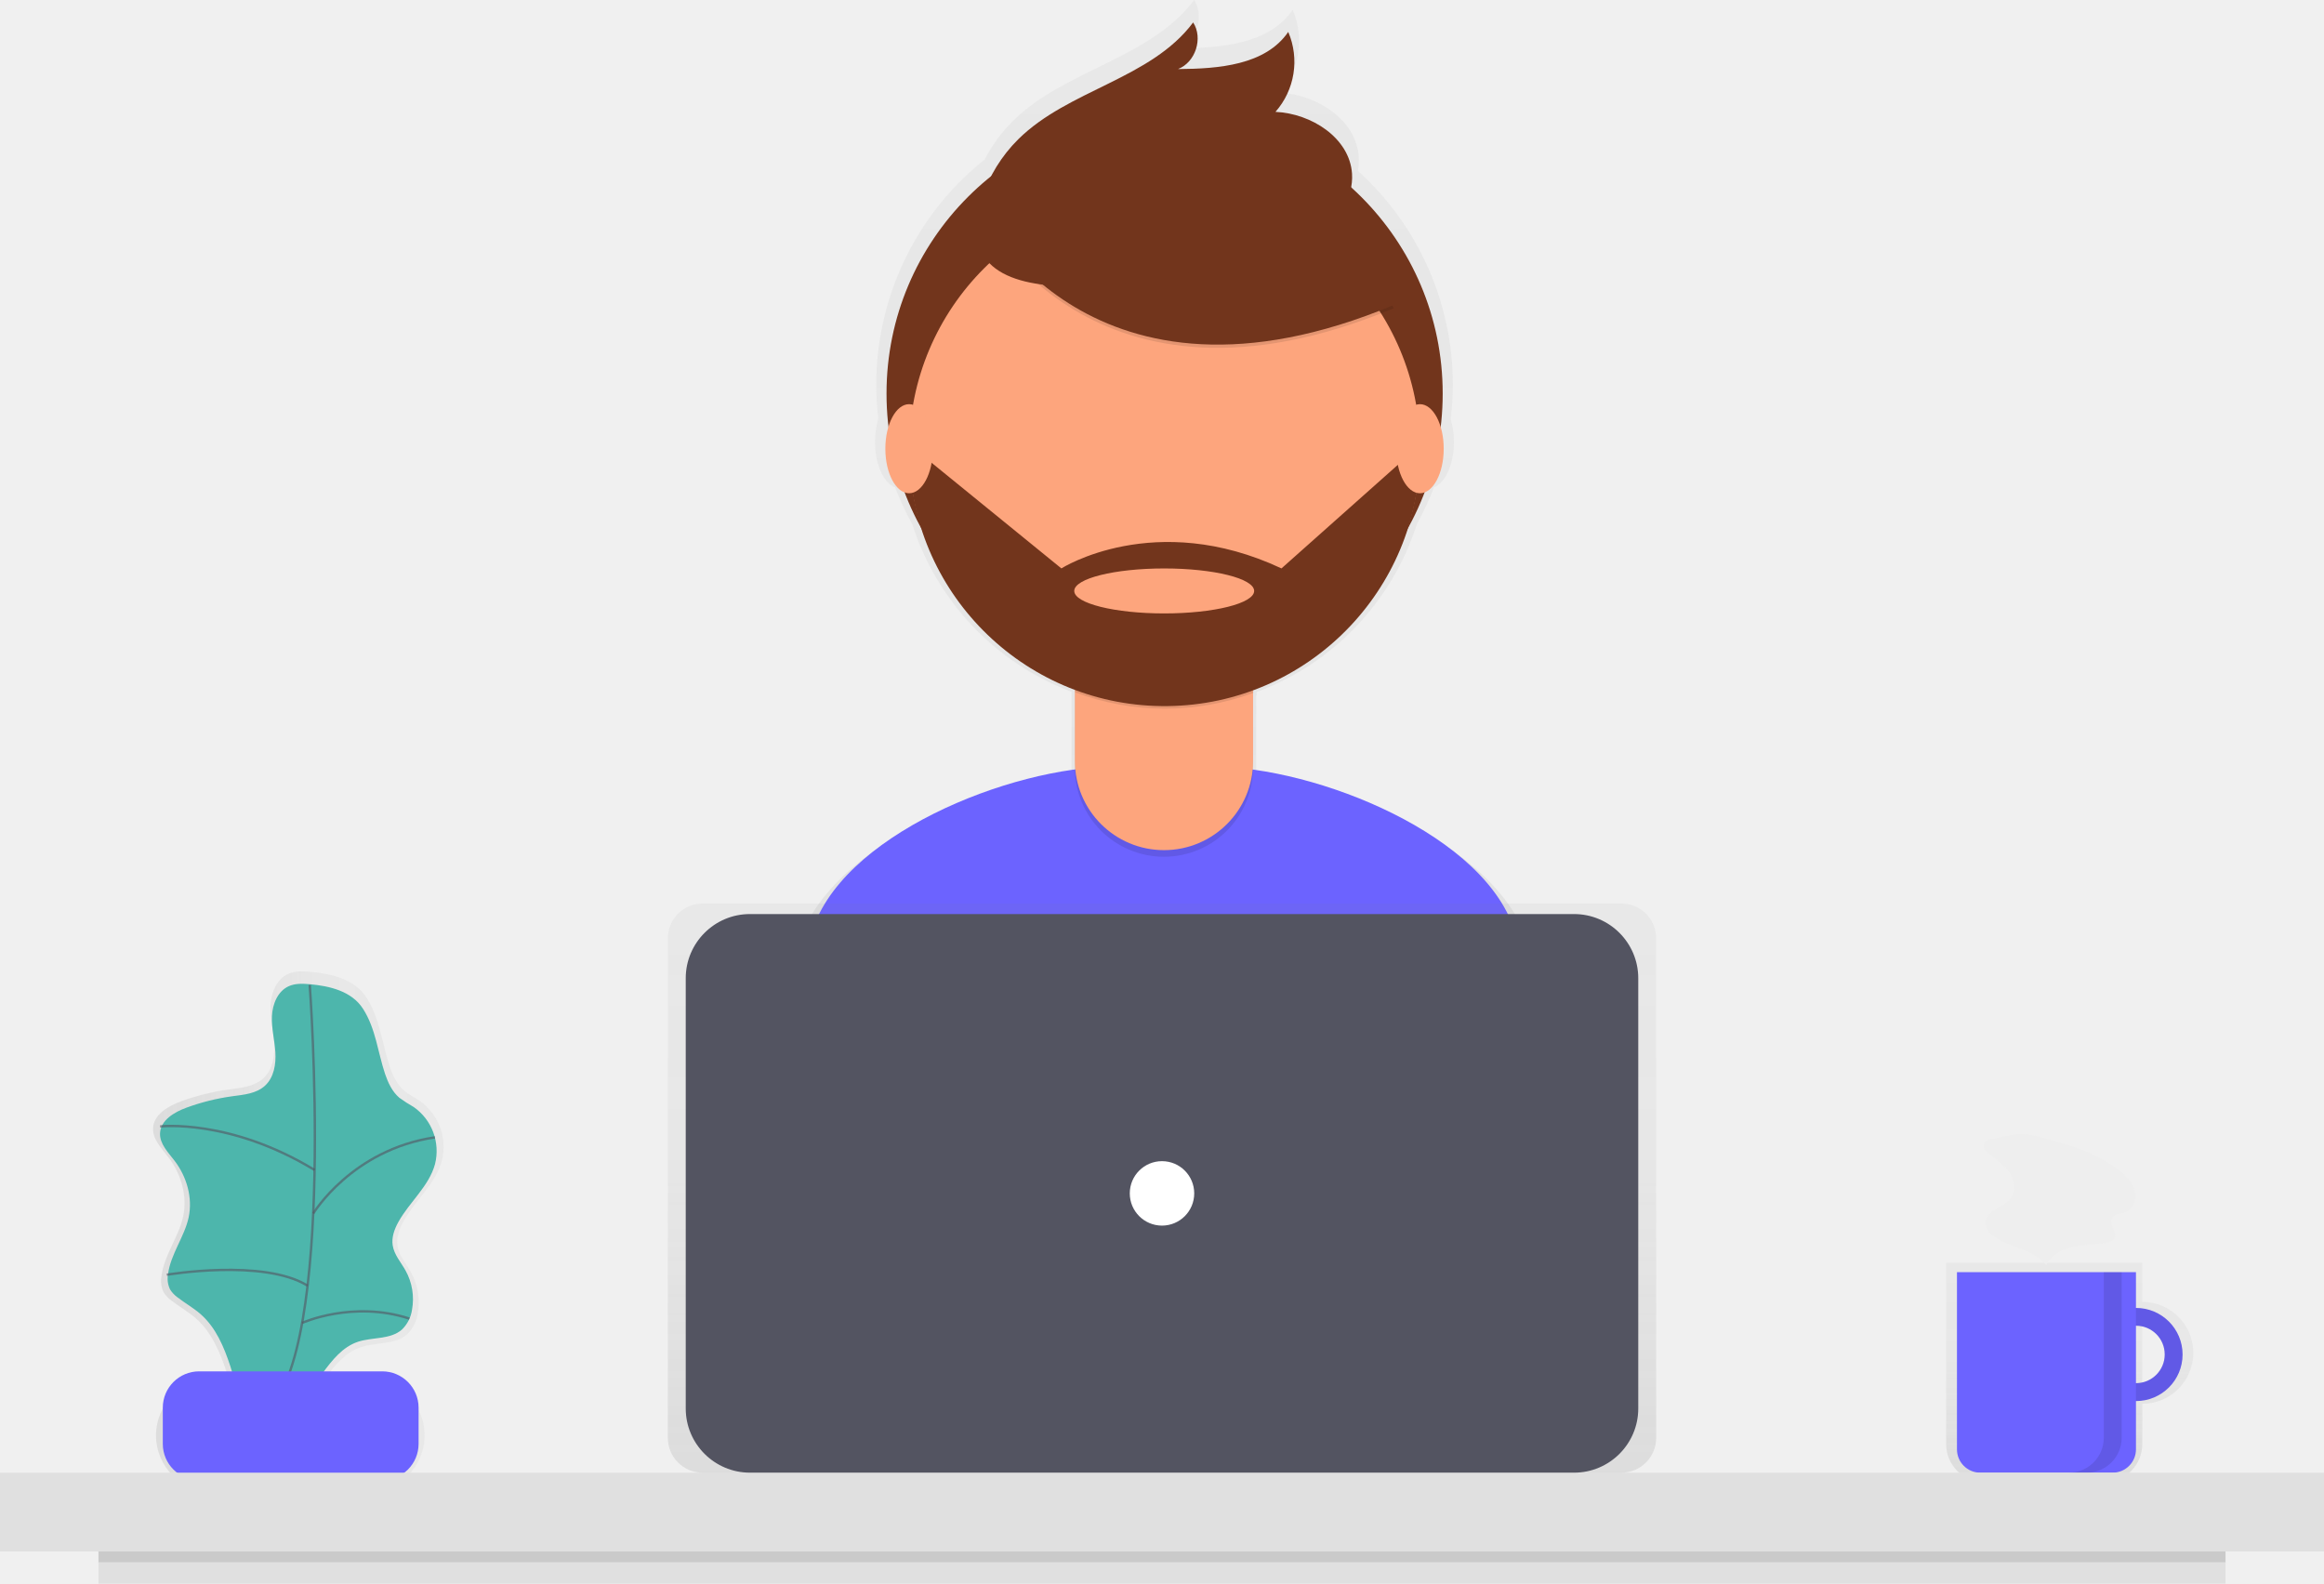
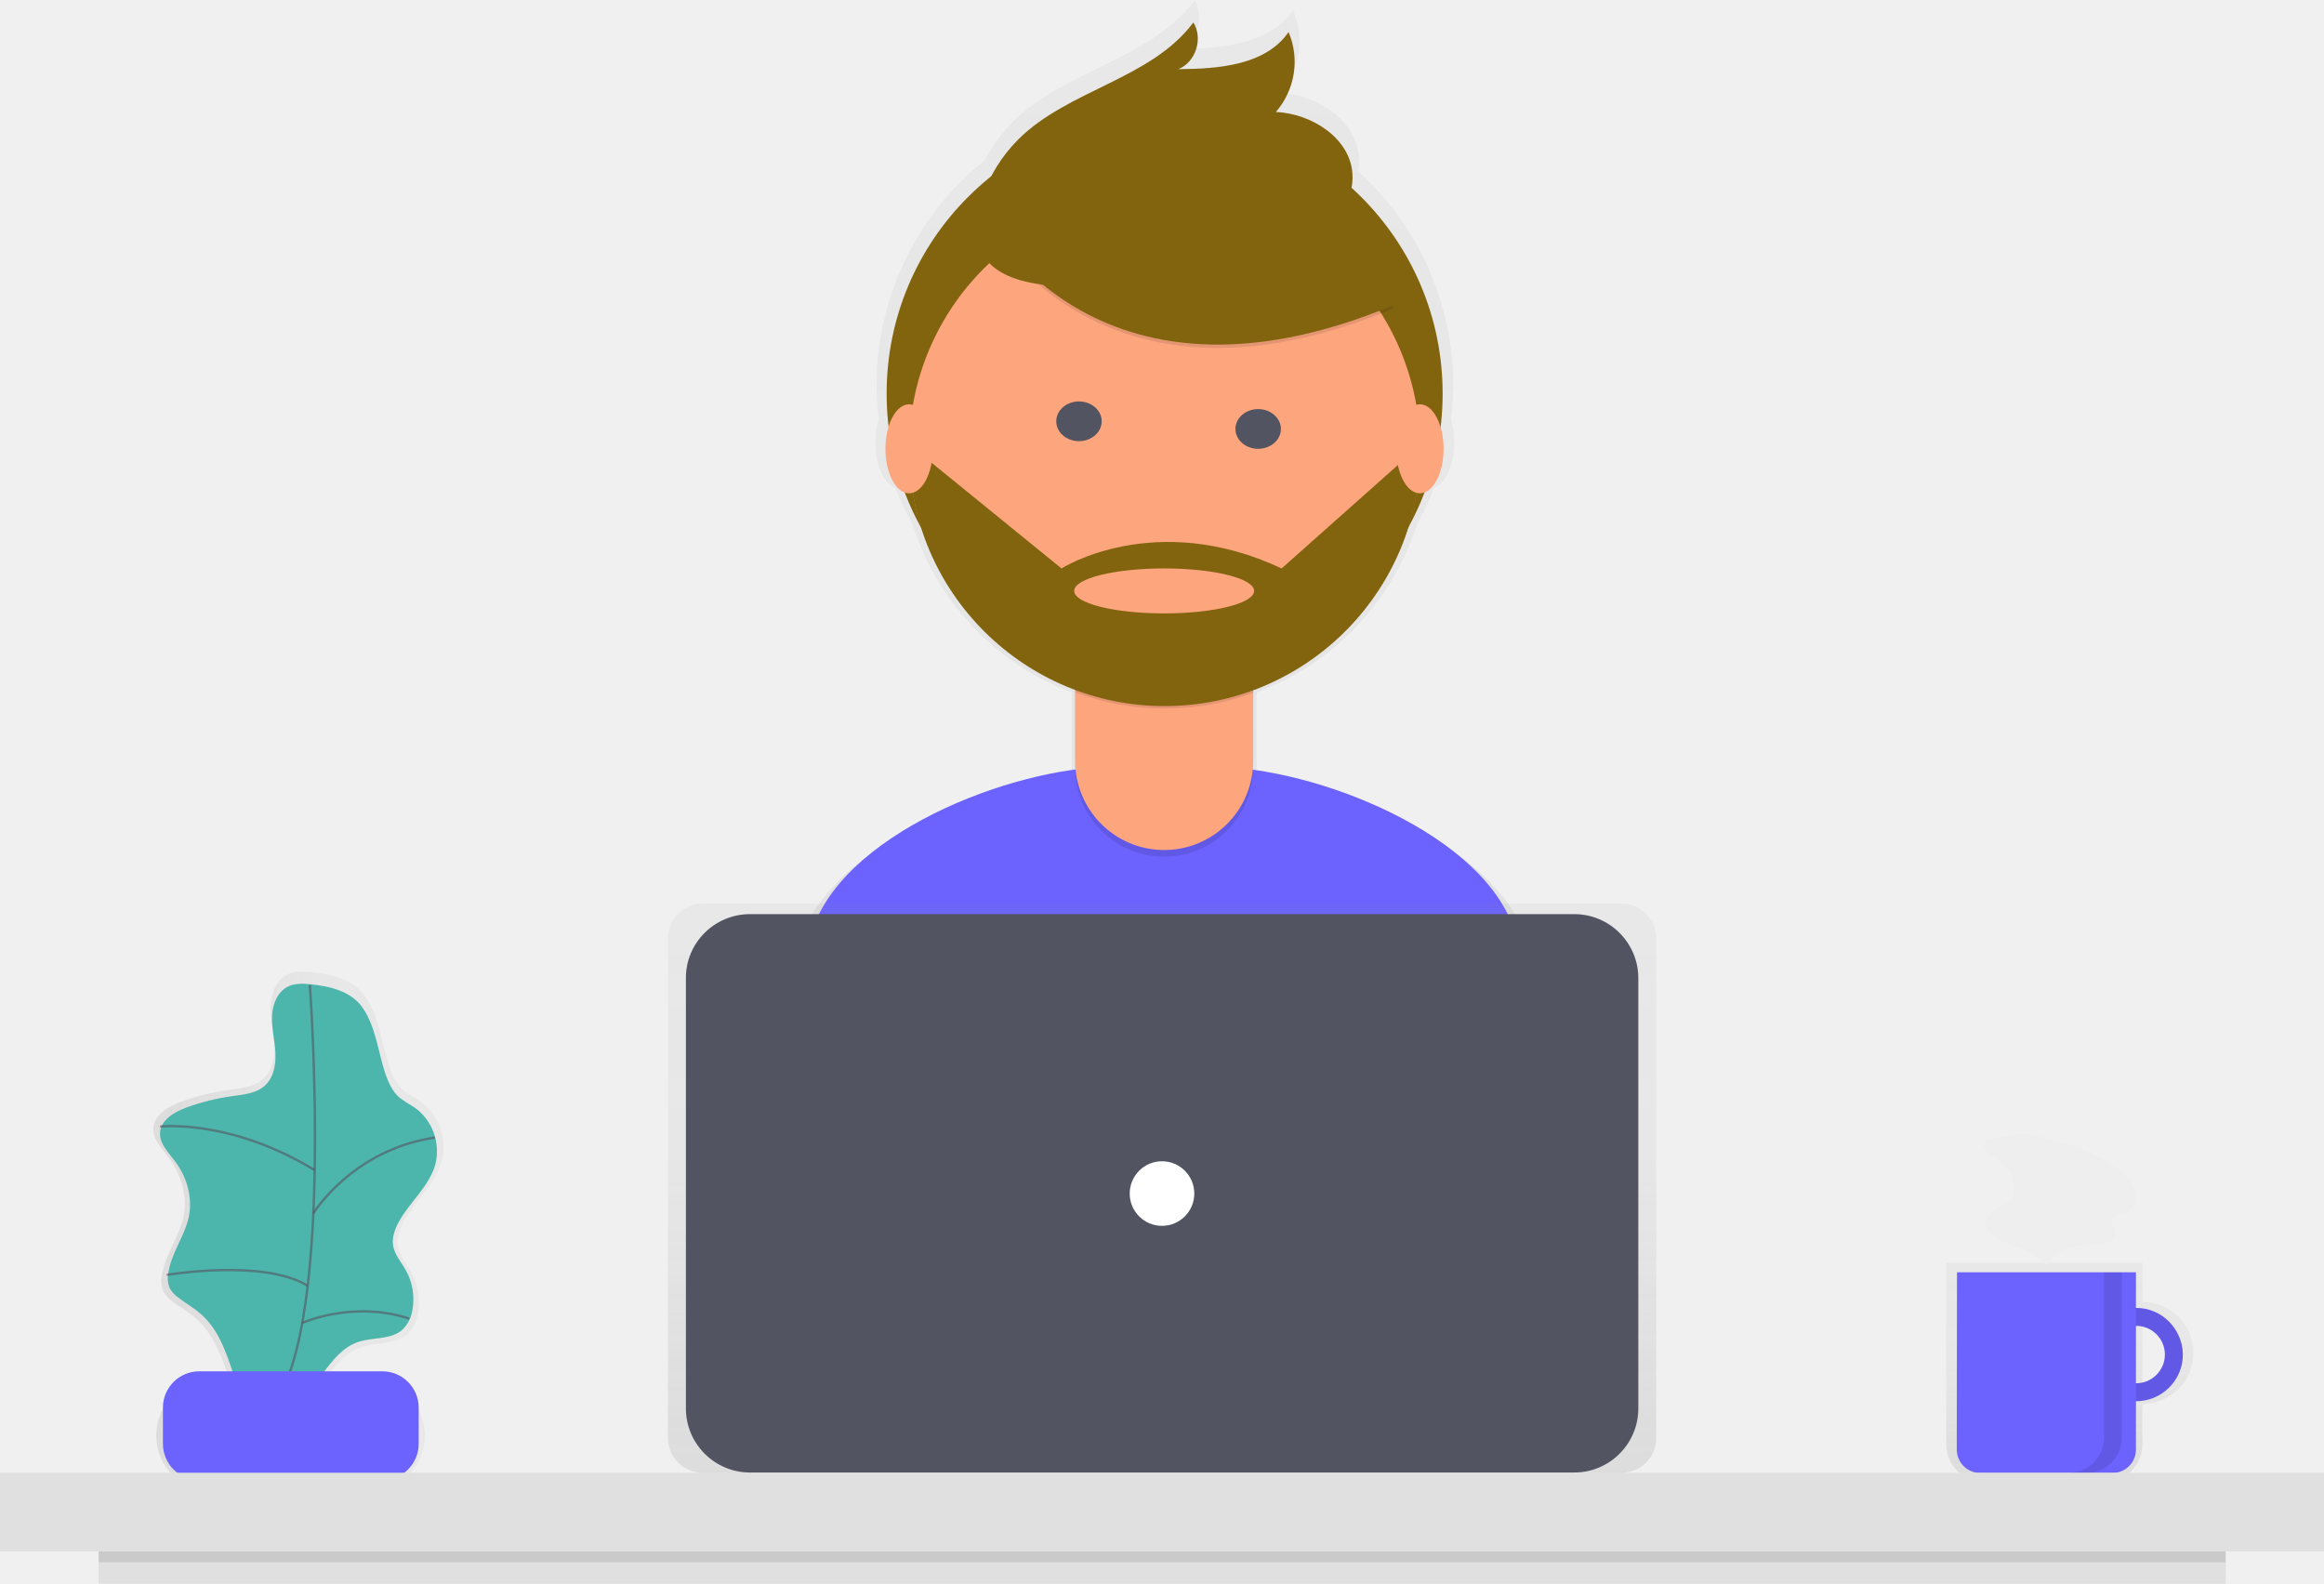
- <svg xmlns="http://www.w3.org/2000/svg" xmlns:xlink="http://www.w3.org/1999/xlink" id="780c6f38-12e9-4526-8343-95ef18389740" data-name="Layer 1" width="971.44" height="662" viewBox="0 0 971.44 662">
-   <defs>
-     <linearGradient id="e33f255a-5f0d-48f0-b4f6-4629f34a01b8" x1="178.28" y1="633.99" x2="299.74" y2="633.99" gradientUnits="userSpaceOnUse">
-       <stop offset="0" stop-color="gray" stop-opacity="0.25" />
-       <stop offset="0.54" stop-color="gray" stop-opacity="0.12" />
-       <stop offset="1" stop-color="gray" stop-opacity="0.1" />
+ <svg xmlns="http://www.w3.org/2000/svg" version="1.1" id="_x37_80c6f38-12e9-4526-8343-95ef18389740" x="0px" y="0px" viewBox="0 0 971.4 662" style="enable-background:new 0 0 971.4 662;" xml:space="preserve">
+   <style type="text/css">
+ 	.st0{opacity:0.7;}
+ 	.st1{fill:url(#SVGID_1_);}
+ 	.st2{fill:#4DB6AC;}
+ 	.st3{opacity:0.6;fill:none;stroke:#535461;stroke-miterlimit:10;enable-background:new    ;}
+ 	.st4{fill:#6C63FF;}
+ 	.st5{fill:url(#SVGID_2_);}
+ 	.st6{opacity:0.1;enable-background:new    ;}
+ 	.st7{fill:#E0E0E0;}
+ 	.st8{fill:url(#SVGID_3_);}
+ 	.st9{fill:#82640F;}
+ 	.st10{fill:#FDA57D;}
+ 	.st11{fill:url(#SVGID_4_);}
+ 	.st12{fill:#535461;}
+ 	.st13{fill:#FFFFFF;}
+ 	.st14{fill:#EEEEEE;}
+ </style>
+   <g class="st0">
+     <linearGradient id="SVGID_1_" gradientUnits="userSpaceOnUse" x1="178.262" y1="30.035" x2="299.698" y2="30.035" gradientTransform="matrix(1 0 0 -1 -114.28 545)">
+       <stop offset="0" style="stop-color:#808080;stop-opacity:0.25" />
+       <stop offset="0.54" style="stop-color:#808080;stop-opacity:0.12" />
+       <stop offset="1" style="stop-color:#808080;stop-opacity:0.1" />
    </linearGradient>
-     <linearGradient id="3dfe494e-3d34-4aa1-8861-9aac963443b7" x1="979.45" y1="738.59" x2="979.45" y2="646.78" xlink:href="#e33f255a-5f0d-48f0-b4f6-4629f34a01b8" />
-     <linearGradient id="47059453-8610-4293-a227-11546ac98e4d" x1="600.65" y1="650.11" x2="600.65" y2="119" xlink:href="#e33f255a-5f0d-48f0-b4f6-4629f34a01b8" />
-     <linearGradient id="c720a710-d9a1-4694-b415-864894a8ed00" x1="485.72" y1="615.6" x2="485.72" y2="377.7" xlink:href="#e33f255a-5f0d-48f0-b4f6-4629f34a01b8" />
-   </defs>
-   <g opacity="0.7">
-     <path d="M299,604.11a23.58,23.58,0,0,0-9.35-25c-2.06-1.39-4.36-2.45-6.26-4.05-3.17-2.67-5-6.6-6.28-10.53-3.14-9.42-4.13-20-9.63-28.51-5-7.75-14.76-10-23.41-10.79-3.15-.28-6.46-.43-9.34.88-4.82,2.18-7.12,7.87-7.34,13.16s1.16,10.5,1.5,15.78-.6,11.09-4.49,14.67-9.47,4-14.64,4.72a96.94,96.94,0,0,0-19.84,4.93c-5.39,2-11.4,5.51-11.65,11.23-.21,4.68,3.57,8.42,6.41,12.15,5.31,7,8,16.16,6.16,24.73s-8,16.21-9.07,25.05a10.88,10.88,0,0,0,.89,6.62A12.11,12.11,0,0,0,186,662.7c3.33,2.57,7,4.64,10.2,7.43,6.57,5.82,10.13,14.27,12.87,22.61.26.8.5,1.62.75,2.42h-6.46A24,24,0,0,0,179.49,719h0a24,24,0,0,0,23.89,23.89h64.5A24,24,0,0,0,291.77,719h0a24,24,0,0,0-23.89-23.89H250.2c4.18-5.6,8.55-10.86,15-13s14.26-.89,19.32-5.39a15.15,15.15,0,0,0,4.39-8.69,25.87,25.87,0,0,0-2.83-17.18c-2-3.63-5-6.92-5.65-11-.55-3.51.72-7.07,2.44-10.19C287.75,620.79,296.38,613.9,299,604.11Z" transform="translate(-114.28 -119)" fill="url(#e33f255a-5f0d-48f0-b4f6-4629f34a01b8)" />
+     <path class="st1" d="M184.7,485.1c2.4-9.5-1.4-19.4-9.4-25c-2.1-1.4-4.4-2.5-6.3-4c-3.2-2.7-5-6.6-6.3-10.5   c-3.1-9.4-4.1-20-9.6-28.5c-5-7.8-14.8-10-23.4-10.8c-3.1-0.3-6.5-0.4-9.3,0.9c-4.8,2.2-7.1,7.9-7.3,13.2s1.2,10.5,1.5,15.8   s-0.6,11.1-4.5,14.7s-9.5,4-14.6,4.7c-6.8,0.9-13.4,2.6-19.8,4.9c-5.4,2-11.4,5.5-11.6,11.2c-0.2,4.7,3.6,8.4,6.4,12.2   c5.3,7,8,16.2,6.2,24.7s-8,16.2-9.1,25c-0.4,2.2-0.1,4.6,0.9,6.6c0.9,1.4,2,2.6,3.3,3.6c3.3,2.6,7,4.6,10.2,7.4   c6.6,5.8,10.1,14.3,12.9,22.6c0.3,0.8,0.5,1.6,0.8,2.4h-6.5c-13.1,0.1-23.8,10.7-23.9,23.8l0,0c0.1,13.2,10.7,23.8,23.9,23.9h64.5   c13.2-0.1,23.8-10.7,23.9-23.9l0,0c-0.1-13.2-10.7-23.8-23.9-23.9h-17.7c4.2-5.6,8.6-10.9,15-13s14.3-0.9,19.3-5.4   c2.4-2.3,3.9-5.4,4.4-8.7c1.1-5.9,0.1-12-2.8-17.2c-2-3.6-5-6.9-5.6-11c-0.5-3.5,0.7-7.1,2.4-10.2   C173.5,501.8,182.1,494.9,184.7,485.1z" />
  </g>
-   <path d="M243.84,530.42c-3-.27-6.15-.41-8.89.84-4.59,2.08-6.78,7.5-7,12.53s1.11,10,1.43,15-.57,10.56-4.28,14-9,3.81-13.94,4.49A92.32,92.32,0,0,0,192.27,582c-5.13,1.87-10.85,5.24-11.09,10.7-.2,4.46,3.4,8,6.11,11.57,5.06,6.64,7.58,15.39,5.86,23.55s-7.58,15.44-8.64,23.86a10.36,10.36,0,0,0,.85,6.3,11.53,11.53,0,0,0,3.19,3.38c3.17,2.45,6.71,4.42,9.71,7.08,6.26,5.54,9.64,13.59,12.26,21.53a174.35,174.35,0,0,1,6,23.87c5.39-3.47,12.36-3.42,18.11-6.24,12.25-6,16.37-23.4,29.3-27.73,6.12-2,13.58-.85,18.4-5.13a14.42,14.42,0,0,0,4.18-8.27,24.64,24.64,0,0,0-2.7-16.36c-1.93-3.46-4.77-6.59-5.38-10.51-.53-3.35.69-6.73,2.32-9.7,4.65-8.45,12.87-15,15.38-24.33a22.46,22.46,0,0,0-8.9-23.81,66.35,66.35,0,0,1-6-3.86c-3-2.54-4.73-6.29-6-10-3-9-3.93-19-9.17-27.15C261.36,533.31,252.08,531.16,243.84,530.42Z" transform="translate(-114.28 -119)" fill="#4db6ac" />
-   <path d="M243.75,530.73s11.37,152.41-18.2,178.57" transform="translate(-114.28 -119)" fill="none" stroke="#535461" stroke-miterlimit="10" opacity="0.6" />
-   <rect x="68.05" y="573.24" width="106.92" height="45.5" rx="15.2" ry="15.2" fill="#6c63ff" />
-   <path d="M181.2,589.87s29.08-3.39,64.59,18.21" transform="translate(-114.28 -119)" fill="none" stroke="#535461" stroke-miterlimit="10" opacity="0.6" />
-   <path d="M245.22,626.27s16.16-26.73,50.86-31.84" transform="translate(-114.28 -119)" fill="none" stroke="#535461" stroke-miterlimit="10" opacity="0.6" />
-   <path d="M184,651.86s40.31-6.83,58.83,4.55" transform="translate(-114.28 -119)" fill="none" stroke="#535461" stroke-miterlimit="10" opacity="0.6" />
-   <path d="M240.57,672s21.1-9.57,44.84-1.8" transform="translate(-114.28 -119)" fill="none" stroke="#535461" stroke-miterlimit="10" opacity="0.6" />
-   <g opacity="0.7">
-     <path d="M1009.77,663.18V646.78h-82v75.82a16,16,0,0,0,16,16h50a16,16,0,0,0,16-16V705.8a21.31,21.31,0,1,0,0-42.62Zm0,34.43V671.38a13.12,13.12,0,1,1,0,26.23Z" transform="translate(-114.28 -119)" fill="url(#3dfe494e-3d34-4aa1-8861-9aac963443b7)" />
+   <path class="st2" d="M129.6,411.4c-3-0.3-6.1-0.4-8.9,0.8c-4.6,2.1-6.8,7.5-7,12.5s1.1,10,1.4,15s-0.6,10.6-4.3,14s-9,3.8-13.9,4.5  c-6.4,0.9-12.8,2.5-18.9,4.7c-5.1,1.9-10.9,5.2-11.1,10.7c-0.2,4.5,3.4,8,6.1,11.6c5.1,6.6,7.6,15.4,5.9,23.5s-7.6,15.4-8.6,23.9  c-0.4,2.1-0.1,4.3,0.9,6.3c0.8,1.3,1.9,2.5,3.2,3.4c3.2,2.5,6.7,4.4,9.7,7.1c6.3,5.5,9.6,13.6,12.3,21.5c2.6,7.8,4.6,15.8,6,23.9  c5.4-3.5,12.4-3.4,18.1-6.2c12.3-6,16.4-23.4,29.3-27.7c6.1-2,13.6-0.8,18.4-5.1c2.3-2.2,3.7-5.1,4.2-8.3c1-5.6,0.1-11.4-2.7-16.4  c-1.9-3.5-4.8-6.6-5.4-10.5c-0.5-3.3,0.7-6.7,2.3-9.7c4.6-8.5,12.9-15,15.4-24.3c2.2-9-1.3-18.5-8.9-23.8c-2.1-1.2-4.1-2.5-6-3.9  c-3-2.5-4.7-6.3-6-10c-3-9-3.9-19-9.2-27.2C147.1,414.3,137.8,412.2,129.6,411.4z" />
+   <path class="st3" d="M129.5,411.7c0,0,11.4,152.4-18.2,178.6" />
+   <path class="st4" d="M83.3,573.2h76.5c8.4,0,15.2,6.8,15.2,15.2v15.1c0,8.4-6.8,15.2-15.2,15.2H83.3c-8.4,0-15.2-6.8-15.2-15.2  v-15.1C68.1,580,74.9,573.2,83.3,573.2z" />
+   <path class="st3" d="M66.9,470.9c0,0,29.1-3.4,64.6,18.2" />
+   <path class="st3" d="M130.9,507.3c0,0,16.2-26.7,50.9-31.8" />
+   <path class="st3" d="M69.7,532.9c0,0,40.3-6.8,58.8,4.5" />
+   <path class="st3" d="M126.3,553c0,0,21.1-9.6,44.8-1.8" />
+   <g class="st0">
+     <linearGradient id="SVGID_2_" gradientUnits="userSpaceOnUse" x1="979.43" y1="-74.6" x2="979.43" y2="17.22" gradientTransform="matrix(1 0 0 -1 -114.28 545)">
+       <stop offset="0" style="stop-color:#808080;stop-opacity:0.25" />
+       <stop offset="0.54" style="stop-color:#808080;stop-opacity:0.12" />
+       <stop offset="1" style="stop-color:#808080;stop-opacity:0.1" />
+     </linearGradient>
+     <path class="st5" d="M895.5,544.2v-16.4h-82v75.8c0,8.8,7.2,16,16,16h50c8.8,0,16-7.2,16-16v-16.8c11.8,0,21.3-9.5,21.3-21.3   C916.8,553.7,907.3,544.2,895.5,544.2C895.5,544.2,895.5,544.2,895.5,544.2z M895.5,578.6v-26.2c7.2-0.2,13.3,5.5,13.5,12.8   c0.2,7.2-5.5,13.3-12.8,13.5C896,578.6,895.7,578.6,895.5,578.6z" />
  </g>
-   <path d="M1007.14,665.74a19.46,19.46,0,1,0,19.46,19.46A19.46,19.46,0,0,0,1007.14,665.74Zm0,31.43a12,12,0,1,1,12-12A12,12,0,0,1,1007.14,697.18Z" transform="translate(-114.28 -119)" fill="#6c63ff" />
-   <path d="M1007.14,665.74a19.46,19.46,0,1,0,19.46,19.46A19.46,19.46,0,0,0,1007.14,665.74Zm0,31.43a12,12,0,1,1,12-12A12,12,0,0,1,1007.14,697.18Z" transform="translate(-114.28 -119)" opacity="0.1" />
-   <path d="M818,531.78h74.84a0,0,0,0,1,0,0v74.07a9.75,9.75,0,0,1-9.75,9.75H827.77a9.75,9.75,0,0,1-9.75-9.75V531.78A0,0,0,0,1,818,531.78Z" fill="#6c63ff" />
-   <rect y="615.6" width="971.44" height="32.93" fill="#e0e0e0" />
-   <g opacity="0.7">
-     <path d="M753.25,514.26c-10.41-37.79-69.44-65.39-113.85-71.51,0-.28,0-.56,0-.84V409.57l.14,0V408.3a110.94,110.94,0,0,0,67-70.23,119.88,119.88,0,0,0,7.15-15.42c4.74-1.73,8.32-9.54,8.32-18.94a33.07,33.07,0,0,0-1.34-9.5,121.53,121.53,0,0,0,.89-14.42,120.18,120.18,0,0,0-39.7-89.38,23.45,23.45,0,0,0,.38-5.88c-1-15.53-17.59-26.08-33.13-26.78a32.8,32.8,0,0,0,5.53-34.64c-9.91,14.44-30.26,16-47.77,16.09,7.56-2.93,11-13.4,6.56-20.21-18.3,24.53-54,29.08-75.76,50.59a63.86,63.86,0,0,0-11.78,16.07,120.24,120.24,0,0,0-45.32,94.13,121.56,121.56,0,0,0,.87,14.29,33,33,0,0,0-1.38,9.63c0,9.44,3.61,17.28,8.39,19a119.88,119.88,0,0,0,7.18,15.47,110.92,110.92,0,0,0,66.54,70v33.8c0,.26,0,.52,0,.78-44.58,6-104.08,33.83-114.4,71.92-8.91,32.9-18.42,69-23.16,90.24,40.57,28.51,125.69,45.24,179,45.24,50.69,0,133.53-15.11,172.91-41.06C772.36,585.73,762.55,548,753.25,514.26Z" transform="translate(-114.28 -119)" fill="url(#47059453-8610-4293-a227-11546ac98e4d)" />
+   <path class="st4" d="M892.9,546.7c-10.7,0-19.5,8.7-19.5,19.5c0,10.7,8.7,19.5,19.5,19.5c10.7,0,19.5-8.7,19.5-19.5l0,0  C912.3,555.5,903.6,546.7,892.9,546.7z M892.9,578.2c-6.6,0-12-5.4-12-12s5.4-12,12-12s12,5.4,12,12  C904.9,572.8,899.5,578.2,892.9,578.2C892.9,578.2,892.9,578.2,892.9,578.2L892.9,578.2z" />
+   <path class="st6" d="M892.9,546.7c-10.7,0-19.5,8.7-19.5,19.5c0,10.7,8.7,19.5,19.5,19.5c10.7,0,19.5-8.7,19.5-19.5l0,0  C912.3,555.5,903.6,546.7,892.9,546.7z M892.9,578.2c-6.6,0-12-5.4-12-12s5.4-12,12-12s12,5.4,12,12  C904.9,572.8,899.5,578.2,892.9,578.2C892.9,578.2,892.9,578.2,892.9,578.2L892.9,578.2z" />
+   <path class="st4" d="M818,531.8h74.8l0,0v74.1c0,5.4-4.4,9.8-9.8,9.8l0,0h-55.3c-5.4,0-9.8-4.4-9.8-9.8l0,0L818,531.8L818,531.8z" />
+   <rect y="615.6" class="st7" width="971.4" height="32.9" />
+   <g class="st0">
+     <linearGradient id="SVGID_3_" gradientUnits="userSpaceOnUse" x1="600.565" y1="13.85" x2="600.565" y2="545.01" gradientTransform="matrix(1 0 0 -1 -114.28 545)">
+       <stop offset="0" style="stop-color:#808080;stop-opacity:0.25" />
+       <stop offset="0.54" style="stop-color:#808080;stop-opacity:0.12" />
+       <stop offset="1" style="stop-color:#808080;stop-opacity:0.1" />
+     </linearGradient>
+     <path class="st8" d="M639,395.3c-10.4-37.8-69.4-65.4-113.8-71.5c0-0.3,0-0.6,0-0.8v-32.3h0.1v-1.3c31.9-11.9,56.6-37.8,67-70.2   c2.7-5,5.1-10.1,7.2-15.4c4.7-1.7,8.3-9.5,8.3-18.9c0-3.2-0.4-6.4-1.3-9.5c0.6-4.8,0.9-9.6,0.9-14.4c0-34.1-14.4-66.6-39.7-89.4   c0.4-1.9,0.5-3.9,0.4-5.9c-1-15.5-17.6-26.1-33.1-26.8c8.4-9.5,10.5-23,5.5-34.6c-9.9,14.4-30.3,16-47.8,16.1   c7.6-2.9,11-13.4,6.6-20.2c-18.3,24.5-54,29.1-75.8,50.6c-4.7,4.7-8.7,10.1-11.8,16.1c-28.7,22.8-45.3,57.5-45.3,94.1   c0,4.8,0.3,9.5,0.9,14.3c-0.9,3.1-1.4,6.4-1.4,9.6c0,9.4,3.6,17.3,8.4,19c2,5.3,4.4,10.5,7.2,15.5c10.3,32.3,34.8,58.1,66.5,70V323   c0,0.3,0,0.5,0,0.8c-44.6,6-104.1,33.8-114.4,71.9c-8.9,32.9-18.4,69-23.2,90.2c40.6,28.5,125.7,45.2,179,45.2   c50.7,0,133.5-15.1,172.9-41.1C658.1,466.7,648.3,429,639,395.3z" />
  </g>
-   <path d="M603.61,640.72c48.9,0,128.81-14.57,166.8-39.61-4.11-22.48-13.58-58.87-22.55-91.43-11.42-41.47-83.53-70.22-126.54-70.22H579.87c-43.15,0-115.35,28.91-126.63,70.56-8.6,31.74-17.77,66.59-22.34,87.05C470,624.58,552.15,640.72,603.61,640.72Z" transform="translate(-114.28 -119)" fill="#6c63ff" />
-   <circle cx="486.81" cy="164.5" r="116.24" fill="#72351c" />
-   <path d="M449.29,261.31h74.48a0,0,0,0,1,0,0v59.58a37.24,37.24,0,0,1-37.24,37.24h0a37.24,37.24,0,0,1-37.24-37.24V261.31A0,0,0,0,1,449.29,261.31Z" opacity="0.1" />
-   <path d="M460,258.55h53.11a10.68,10.68,0,0,1,10.68,10.68v48.9a37.24,37.24,0,0,1-37.24,37.24h0a37.24,37.24,0,0,1-37.24-37.24v-48.9A10.68,10.68,0,0,1,460,258.55Z" fill="#fda57d" />
-   <path d="M563.71,408.43a107.19,107.19,0,0,0,74.48.21v-9.15H563.71Z" transform="translate(-114.28 -119)" opacity="0.1" />
-   <circle cx="486.81" cy="187.67" r="106.75" fill="#fda57d" />
-   <path d="M525,209.56s45,91.32,171.9,38.27L667.4,201.51,615,182.71Z" transform="translate(-114.28 -119)" opacity="0.1" />
-   <path d="M525,208.22s45,91.32,171.9,38.27L667.4,200.16,615,181.36Z" transform="translate(-114.28 -119)" fill="#72351c" />
-   <path d="M524.65,202.05a61.67,61.67,0,0,1,15.29-24.86c21-20.76,55.42-25.14,73.08-48.81,4.24,6.57,1,16.67-6.33,19.49,16.89-.11,36.52-1.59,46.08-15.52a31.64,31.64,0,0,1-5.34,33.41c15,.68,31,10.86,32,25.83.65,10-5.61,19.43-13.81,25.15s-18.12,8.35-27.89,10.5C609.19,233.54,506,259.88,524.65,202.05Z" transform="translate(-114.28 -119)" fill="#72351c" />
-   <path d="M707.84,307.6H705l-55.06,49c-53-24.85-92,0-92,0l-57.75-47-5.82.73a106.75,106.75,0,0,0,213.46-2.75ZM600.92,375.42c-20.77,0-37.6-4.21-37.6-9.4s16.84-9.4,37.6-9.4,37.6,4.21,37.6,9.4S621.69,375.42,600.92,375.42Z" transform="translate(-114.28 -119)" fill="#72351c" />
-   <ellipse cx="380.01" cy="187.57" rx="9.93" ry="18.62" fill="#fda57d" />
-   <ellipse cx="593.55" cy="187.57" rx="9.93" ry="18.62" fill="#fda57d" />
-   <g opacity="0.7">
-     <rect x="279.16" y="377.7" width="413.12" height="237.89" rx="14.5" ry="14.5" fill="url(#c720a710-d9a1-4694-b415-864894a8ed00)" />
+   <path class="st4" d="M489.3,521.7c48.9,0,128.8-14.6,166.8-39.6c-4.1-22.5-13.6-58.9-22.6-91.4c-11.4-41.5-83.5-70.2-126.5-70.2  h-41.5c-43.2,0-115.4,28.9-126.6,70.6c-8.6,31.7-17.8,66.6-22.3,87.1C355.7,505.6,437.9,521.7,489.3,521.7z" />
+   <circle class="st9" cx="486.8" cy="164.5" r="116.2" />
+   <path class="st6" d="M449.3,261.3h74.5l0,0v59.6c0,20.6-16.7,37.2-37.2,37.2l0,0c-20.6,0-37.2-16.7-37.2-37.2L449.3,261.3  L449.3,261.3z" />
+   <path class="st10" d="M460,258.5h53.1c5.9,0,10.7,4.8,10.7,10.7v48.9c0,20.6-16.7,37.2-37.2,37.2l0,0c-20.6,0-37.2-16.7-37.2-37.2  v-48.9C449.3,263.3,454.1,258.5,460,258.5C460,258.5,460,258.5,460,258.5z" />
+   <path class="st6" d="M449.4,289.4c24,9,50.4,9,74.5,0.2v-9.1h-74.5V289.4z" />
+   <circle class="st10" cx="486.8" cy="187.7" r="106.8" />
+   <path class="st6" d="M410.7,90.6c0,0,45,91.3,171.9,38.3l-29.5-46.3l-52.4-18.8L410.7,90.6z" />
+   <path class="st9" d="M410.7,89.2c0,0,45,91.3,171.9,38.3l-29.5-46.3l-52.4-18.8L410.7,89.2z" />
+   <path class="st9" d="M410.4,83.1c3-9.4,8.3-17.9,15.3-24.9c21-20.8,55.4-25.1,73.1-48.8c4.2,6.6,1,16.7-6.3,19.5  c16.9-0.1,36.5-1.6,46.1-15.5c4.8,11.2,2.7,24.2-5.3,33.4c15,0.7,31,10.9,32,25.8c0.7,10-5.6,19.4-13.8,25.1  c-8.2,5.7-18.1,8.4-27.9,10.5C494.9,114.5,391.7,140.9,410.4,83.1z" />
+   <path class="st9" d="M593.6,188.6h-2.8l-55.1,49c-53-24.9-92,0-92,0l-57.8-47l-5.8,0.7c1.6,58.9,50.7,105.4,109.6,103.8  C547.5,293.5,593.5,246.3,593.6,188.6L593.6,188.6z M486.6,256.4c-20.8,0-37.6-4.2-37.6-9.4s16.8-9.4,37.6-9.4s37.6,4.2,37.6,9.4  S507.4,256.4,486.6,256.4z" />
+   <ellipse class="st10" cx="380" cy="187.6" rx="9.9" ry="18.6" />
+   <ellipse class="st10" cx="593.5" cy="187.6" rx="9.9" ry="18.6" />
+   <g class="st0">
+     <linearGradient id="SVGID_4_" gradientUnits="userSpaceOnUse" x1="485.72" y1="48.41" x2="485.72" y2="286.3" gradientTransform="matrix(1 0 0 -1 0 664)">
+       <stop offset="0" style="stop-color:#808080;stop-opacity:0.25" />
+       <stop offset="0.54" style="stop-color:#808080;stop-opacity:0.12" />
+       <stop offset="1" style="stop-color:#808080;stop-opacity:0.1" />
+     </linearGradient>
+     <path class="st11" d="M293.7,377.7h384.1c8,0,14.5,6.5,14.5,14.5v208.9c0,8-6.5,14.5-14.5,14.5H293.7c-8,0-14.5-6.5-14.5-14.5   V392.2C279.2,384.2,285.7,377.7,293.7,377.7z" />
  </g>
-   <rect x="286.64" y="382.09" width="398.16" height="233.5" rx="26.84" ry="26.84" fill="#535461" />
-   <circle cx="485.72" cy="498.85" r="13.47" fill="#fff" />
-   <rect x="41.16" y="648.53" width="889.11" height="13.47" fill="#e0e0e0" />
-   <rect x="41.16" y="648.53" width="889.11" height="4.49" opacity="0.1" />
-   <path d="M993.67,650.78V720a14.59,14.59,0,0,1-14.59,14.59h7.48A14.59,14.59,0,0,0,1001.15,720V650.78Z" transform="translate(-114.28 -119)" opacity="0.1" />
-   <path d="M947.06,595c-1.26.22-2.69.56-3.31,1.68-1,1.78.8,3.79,2.42,5,3,2.26,6.16,4.48,8.2,7.63s2.68,7.55.45,10.58c-2.91,3.95-9.85,4.79-10.52,9.65-.43,3.12,2.26,5.78,5,7.34,6.74,3.86,15.43,4.89,20.32,10.93,2-4.15,6.54-6.55,11-7.58s9.18-.95,13.75-1.64c1.47-.22,3.13-.67,3.79-2,1.28-2.59-2.36-5.7-1.11-8.3,1-2,3.76-1.83,5.81-2.62,3.34-1.29,4.71-5.59,3.77-9s-3.62-6.15-6.44-8.36c-7.58-6-16.7-9.46-25.93-12-4.29-1.17-9.33-3-13.78-3.19C956.23,592.91,951.32,594.25,947.06,595Z" transform="translate(-114.28 -119)" fill="#eee" />
+   <path class="st12" d="M313.5,382.1H658c14.8,0,26.8,12,26.8,26.8v179.8c0,14.8-12,26.8-26.8,26.8H313.5c-14.8,0-26.8-12-26.8-26.8  V408.9C286.6,394.1,298.7,382.1,313.5,382.1z" />
+   <circle class="st13" cx="485.7" cy="498.9" r="13.5" />
+   <rect x="41.2" y="648.5" class="st7" width="889.1" height="13.5" />
+   <rect x="41.2" y="648.5" class="st6" width="889.1" height="4.5" />
+   <path class="st6" d="M879.4,531.8V601c0,8.1-6.5,14.6-14.6,14.6h0h7.5c8.1,0,14.6-6.5,14.6-14.6c0,0,0,0,0,0v-69.2H879.4z" />
+   <path class="st14" d="M832.8,476c-1.3,0.2-2.7,0.6-3.3,1.7c-1,1.8,0.8,3.8,2.4,5c3,2.3,6.2,4.5,8.2,7.6s2.7,7.5,0.5,10.6  c-2.9,4-9.8,4.8-10.5,9.7c-0.4,3.1,2.3,5.8,5,7.3c6.7,3.9,15.4,4.9,20.3,10.9c2-4.2,6.5-6.5,11-7.6c4.5-1,9.2-1,13.8-1.6  c1.5-0.2,3.1-0.7,3.8-2c1.3-2.6-2.4-5.7-1.1-8.3c1-2,3.8-1.8,5.8-2.6c3.3-1.3,4.7-5.6,3.8-9c-0.9-3.4-3.6-6.2-6.4-8.4  c-7.6-6-16.7-9.5-25.9-12c-4.3-1.2-9.3-3-13.8-3.2C841.9,473.9,837,475.3,832.8,476z" />
+   <ellipse class="st12" cx="451" cy="176.1" rx="9.5" ry="8.3" />
+   <ellipse class="st12" cx="525.9" cy="179.3" rx="9.5" ry="8.3" />
</svg>
